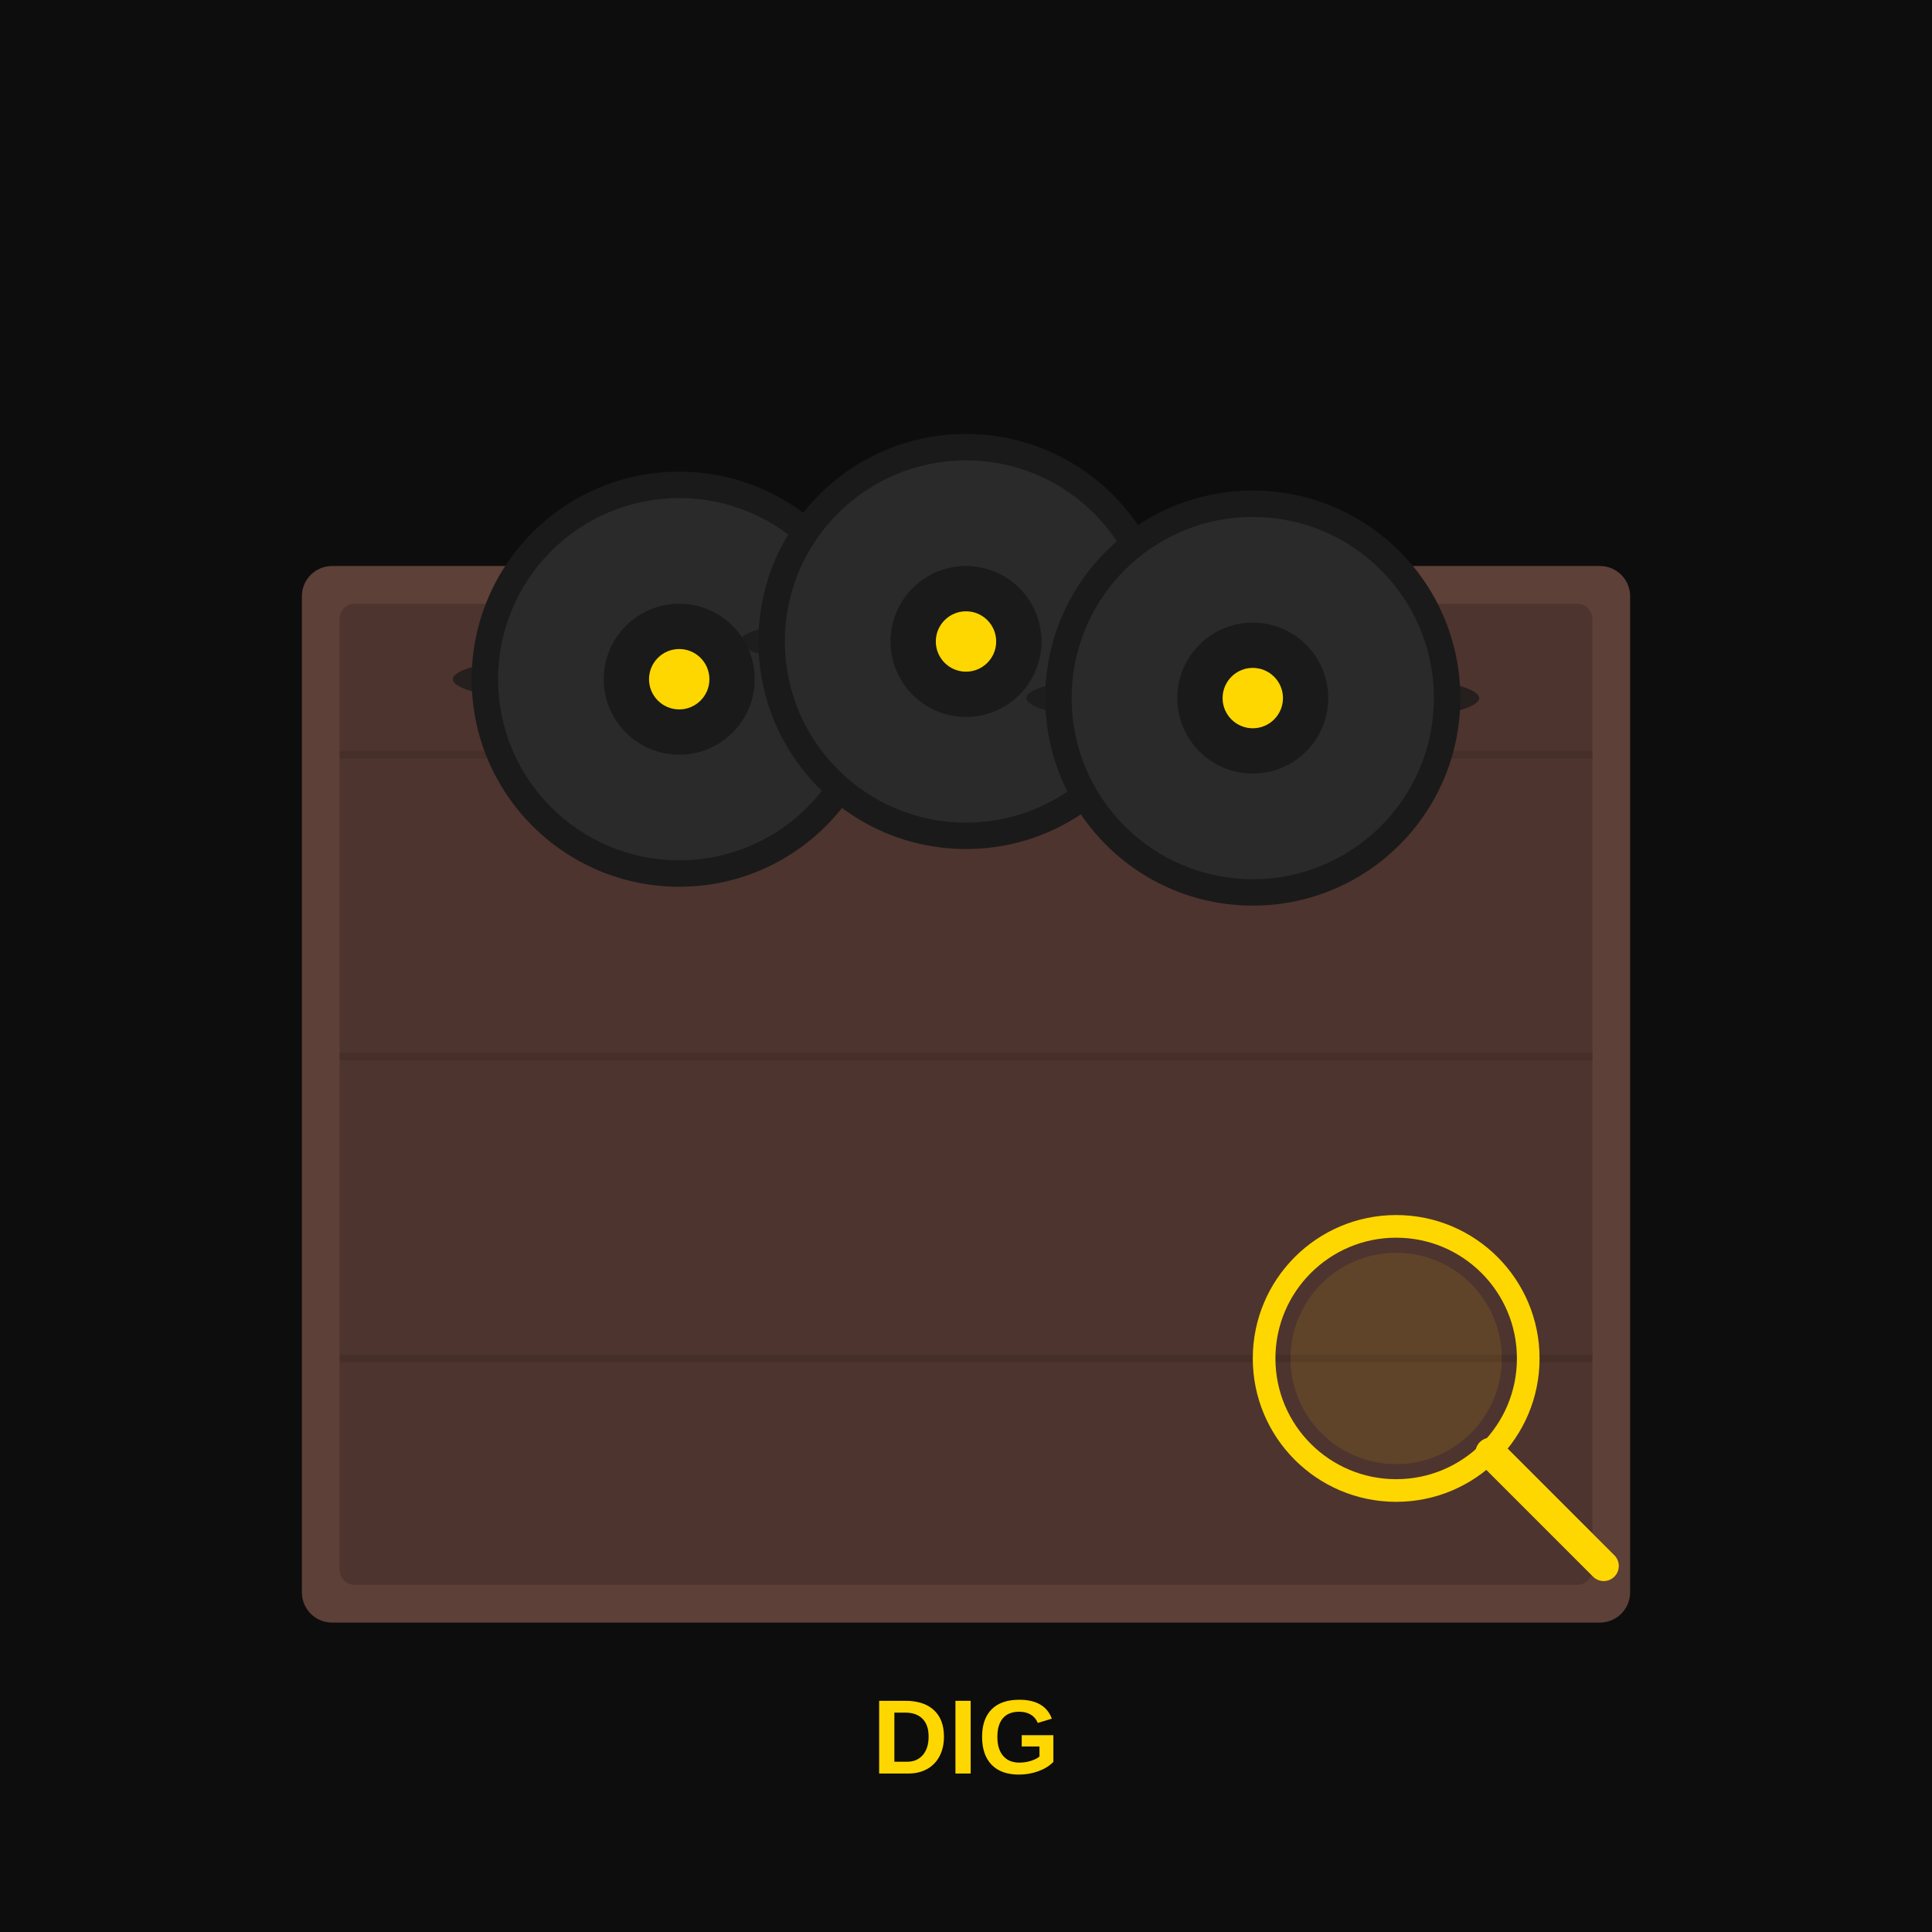
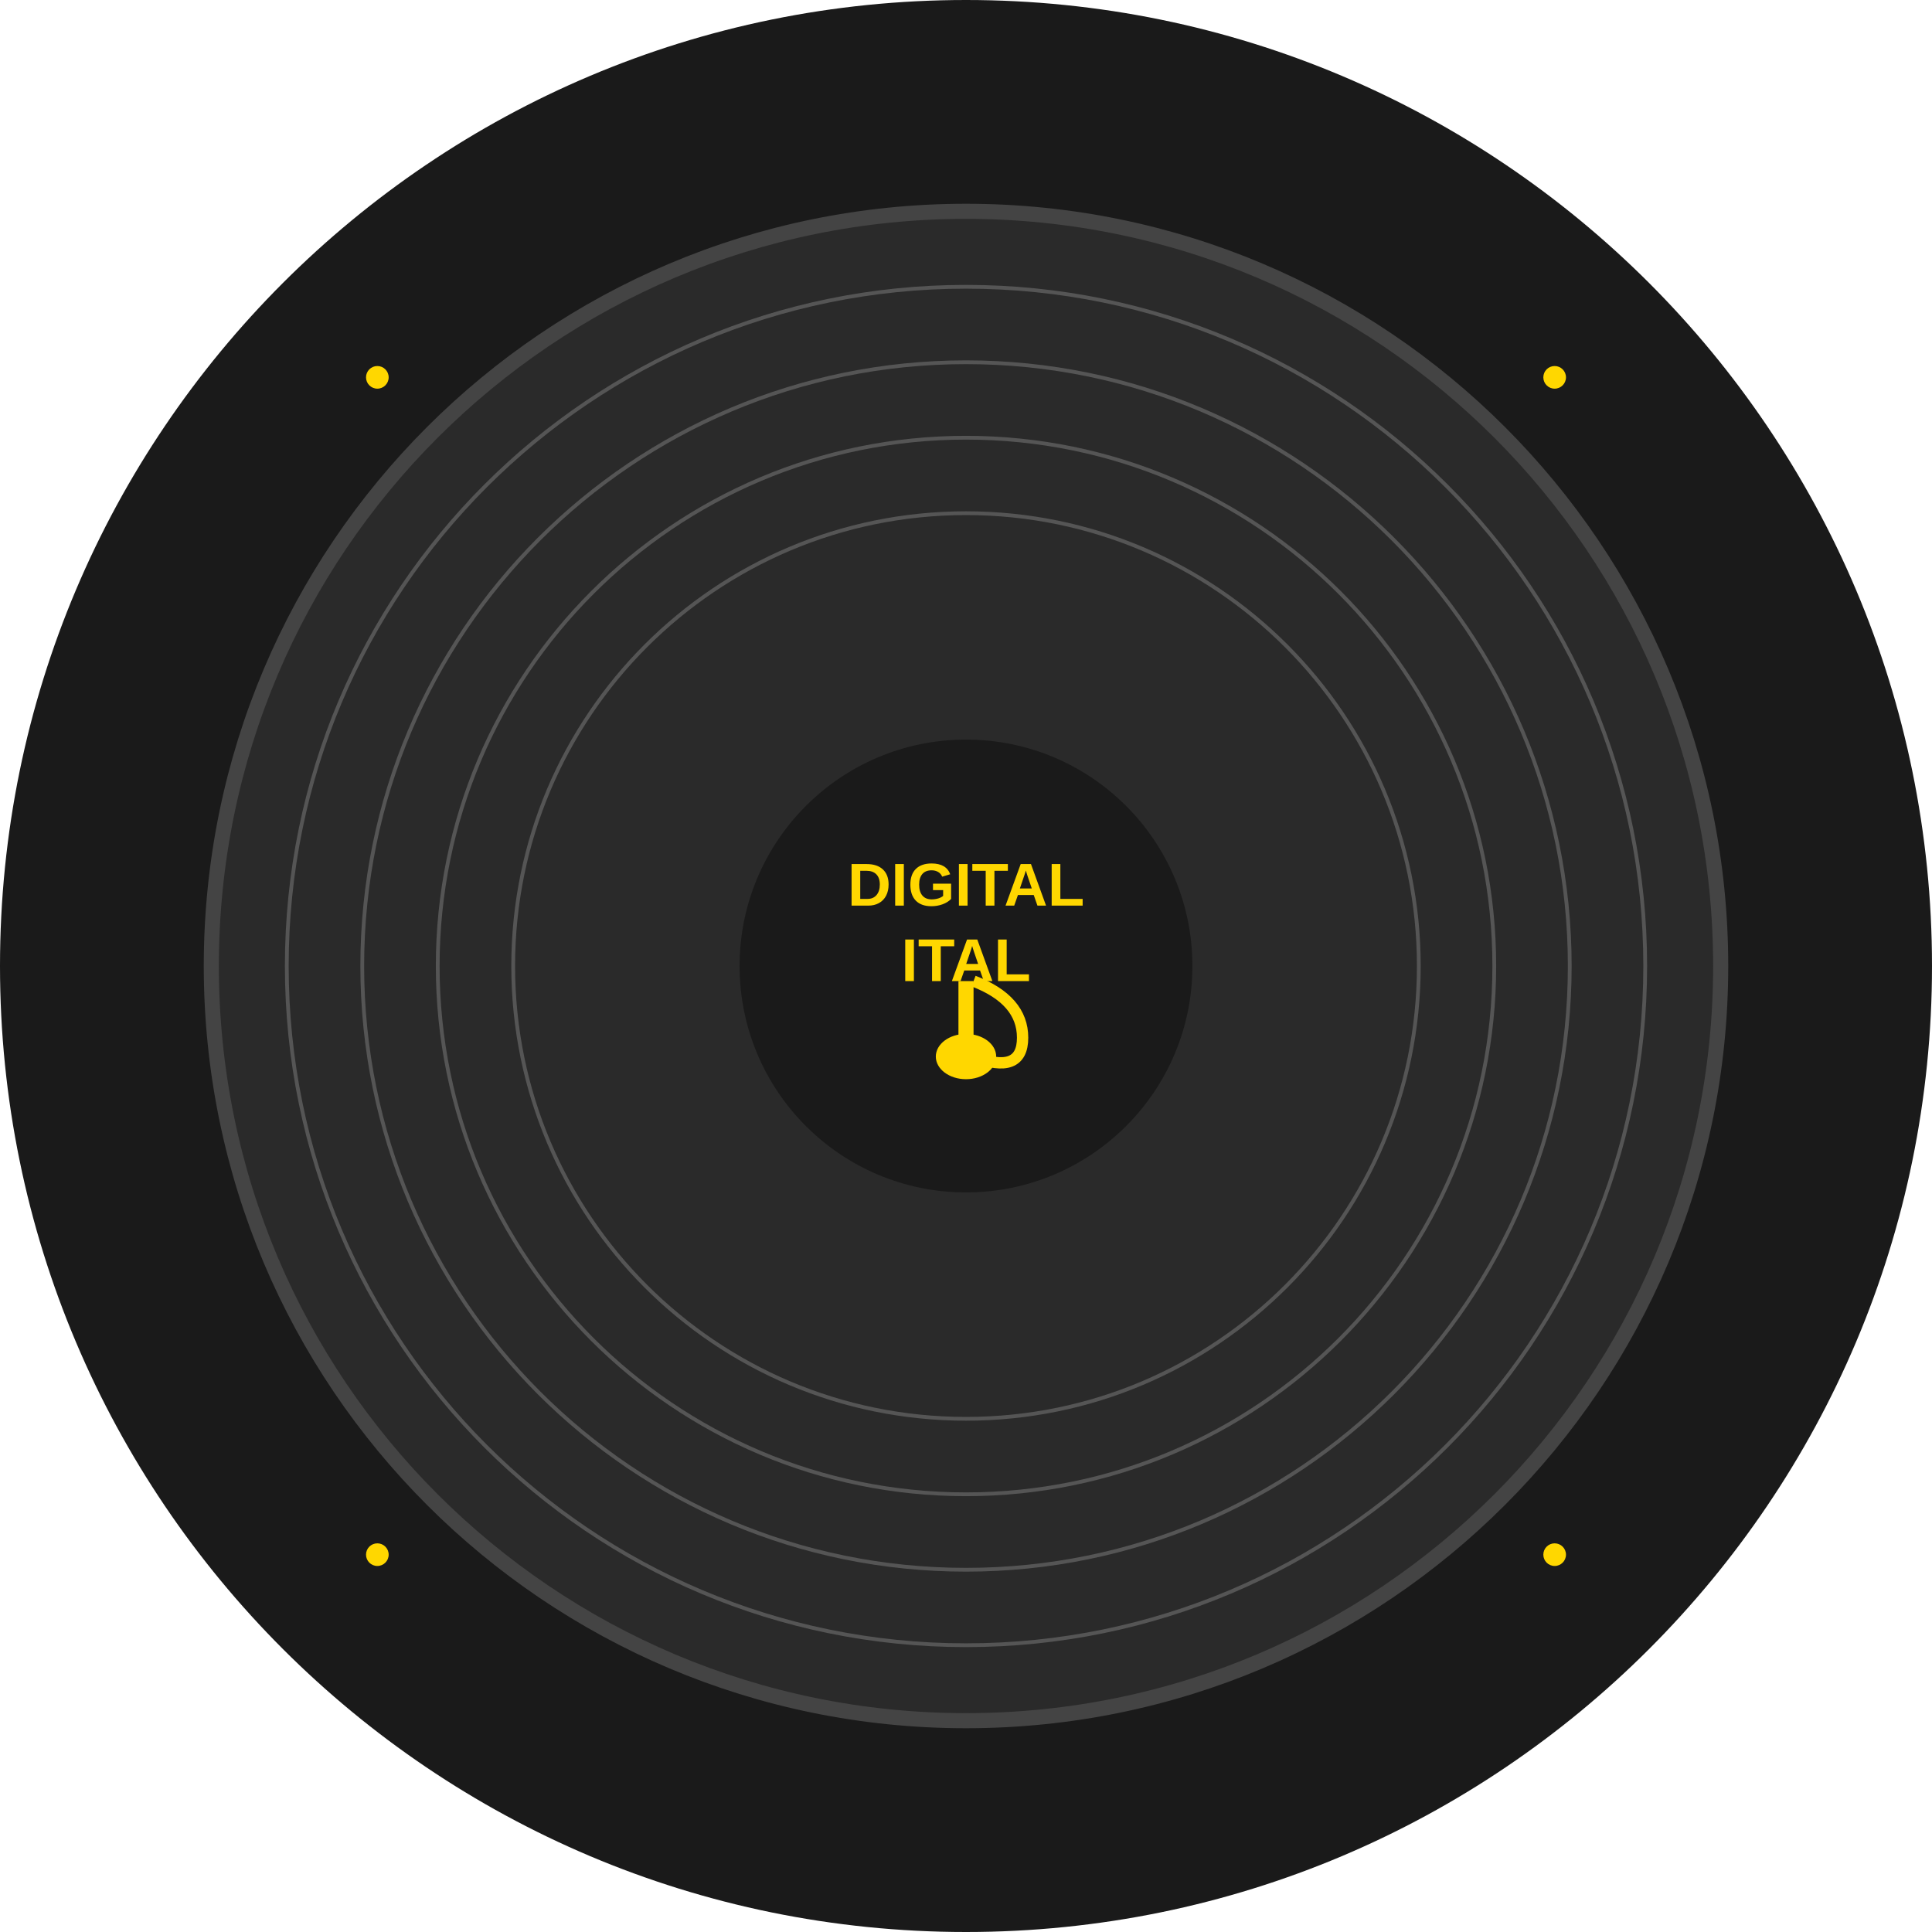
- <svg xmlns="http://www.w3.org/2000/svg" width="512" height="512">
-   <rect width="512" height="512" fill="#0d0d0d" />
-   <rect x="80" y="150" width="352" height="280" fill="#5D4037" rx="8" />
-   <rect x="90" y="160" width="332" height="260" fill="#4E342E" rx="4" />
-   <line x1="90" y1="200" x2="422" y2="200" stroke="#3E2723" stroke-width="2" opacity="0.5" />
-   <line x1="90" y1="280" x2="422" y2="280" stroke="#3E2723" stroke-width="2" opacity="0.5" />
-   <line x1="90" y1="360" x2="422" y2="360" stroke="#3E2723" stroke-width="2" opacity="0.5" />
-   <ellipse cx="180" cy="180" rx="60" ry="8" fill="#1a1a1a" opacity="0.8" />
-   <circle cx="180" cy="180" r="55" fill="#1a1a1a" />
-   <circle cx="180" cy="180" r="48" fill="#2a2a2a" />
-   <circle cx="180" cy="180" r="20" fill="#1a1a1a" />
-   <circle cx="180" cy="180" r="8" fill="#FFD700" />
-   <ellipse cx="256" cy="170" rx="60" ry="8" fill="#1a1a1a" opacity="0.8" />
-   <circle cx="256" cy="170" r="55" fill="#1a1a1a" />
-   <circle cx="256" cy="170" r="48" fill="#2a2a2a" />
-   <circle cx="256" cy="170" r="20" fill="#1a1a1a" />
-   <circle cx="256" cy="170" r="8" fill="#FFD700" />
-   <ellipse cx="332" cy="185" rx="60" ry="8" fill="#1a1a1a" opacity="0.8" />
-   <circle cx="332" cy="185" r="55" fill="#1a1a1a" />
-   <circle cx="332" cy="185" r="48" fill="#2a2a2a" />
-   <circle cx="332" cy="185" r="20" fill="#1a1a1a" />
-   <circle cx="332" cy="185" r="8" fill="#FFD700" />
-   <circle cx="370" cy="360" r="35" fill="none" stroke="#FFD700" stroke-width="6" />
-   <circle cx="370" cy="360" r="28" fill="rgba(255, 215, 0, 0.1)" />
-   <line x1="395" y1="385" x2="425" y2="415" stroke="#FFD700" stroke-width="8" stroke-linecap="round" />
-   <text x="256" y="470" font-size="28" fill="#FFD700" text-anchor="middle" font-family="Arial, sans-serif" font-weight="bold">DIG</text>
+ <svg xmlns="http://www.w3.org/2000/svg" width="512" height="512" viewBox="0 0 512 512">
+   <circle cx="256" cy="256" r="256" fill="#1a1a1a" />
+   <circle cx="256" cy="256" r="200" fill="#2a2a2a" stroke="#444" stroke-width="4" />
+   <circle cx="256" cy="256" r="180" fill="none" stroke="#555" stroke-width="1" />
+   <circle cx="256" cy="256" r="160" fill="none" stroke="#555" stroke-width="1" />
+   <circle cx="256" cy="256" r="140" fill="none" stroke="#555" stroke-width="1" />
+   <circle cx="256" cy="256" r="120" fill="none" stroke="#555" stroke-width="1" />
+   <circle cx="256" cy="256" r="60" fill="#1a1a1a" />
+   <text x="256" y="240" text-anchor="middle" font-family="Arial, sans-serif" font-size="16" font-weight="bold" fill="#ffd700">DIGITAL</text>
+   <text x="256" y="260" text-anchor="middle" font-family="Arial, sans-serif" font-size="16" font-weight="bold" fill="#ffd700">ITAL</text>
+   <g transform="translate(256, 280)">
+     <ellipse cx="0" cy="0" rx="8" ry="6" fill="#ffd700" />
+     <rect x="-2" y="-20" width="4" height="20" fill="#ffd700" />
+     <path d="M 2 -20 Q 15 -15 15 -5 Q 15 5 2 0" stroke="#ffd700" stroke-width="3" fill="none" />
+   </g>
+   <circle cx="100" cy="100" r="3" fill="#ffd700" />
+   <circle cx="412" cy="100" r="3" fill="#ffd700" />
+   <circle cx="100" cy="412" r="3" fill="#ffd700" />
+   <circle cx="412" cy="412" r="3" fill="#ffd700" />
</svg>
